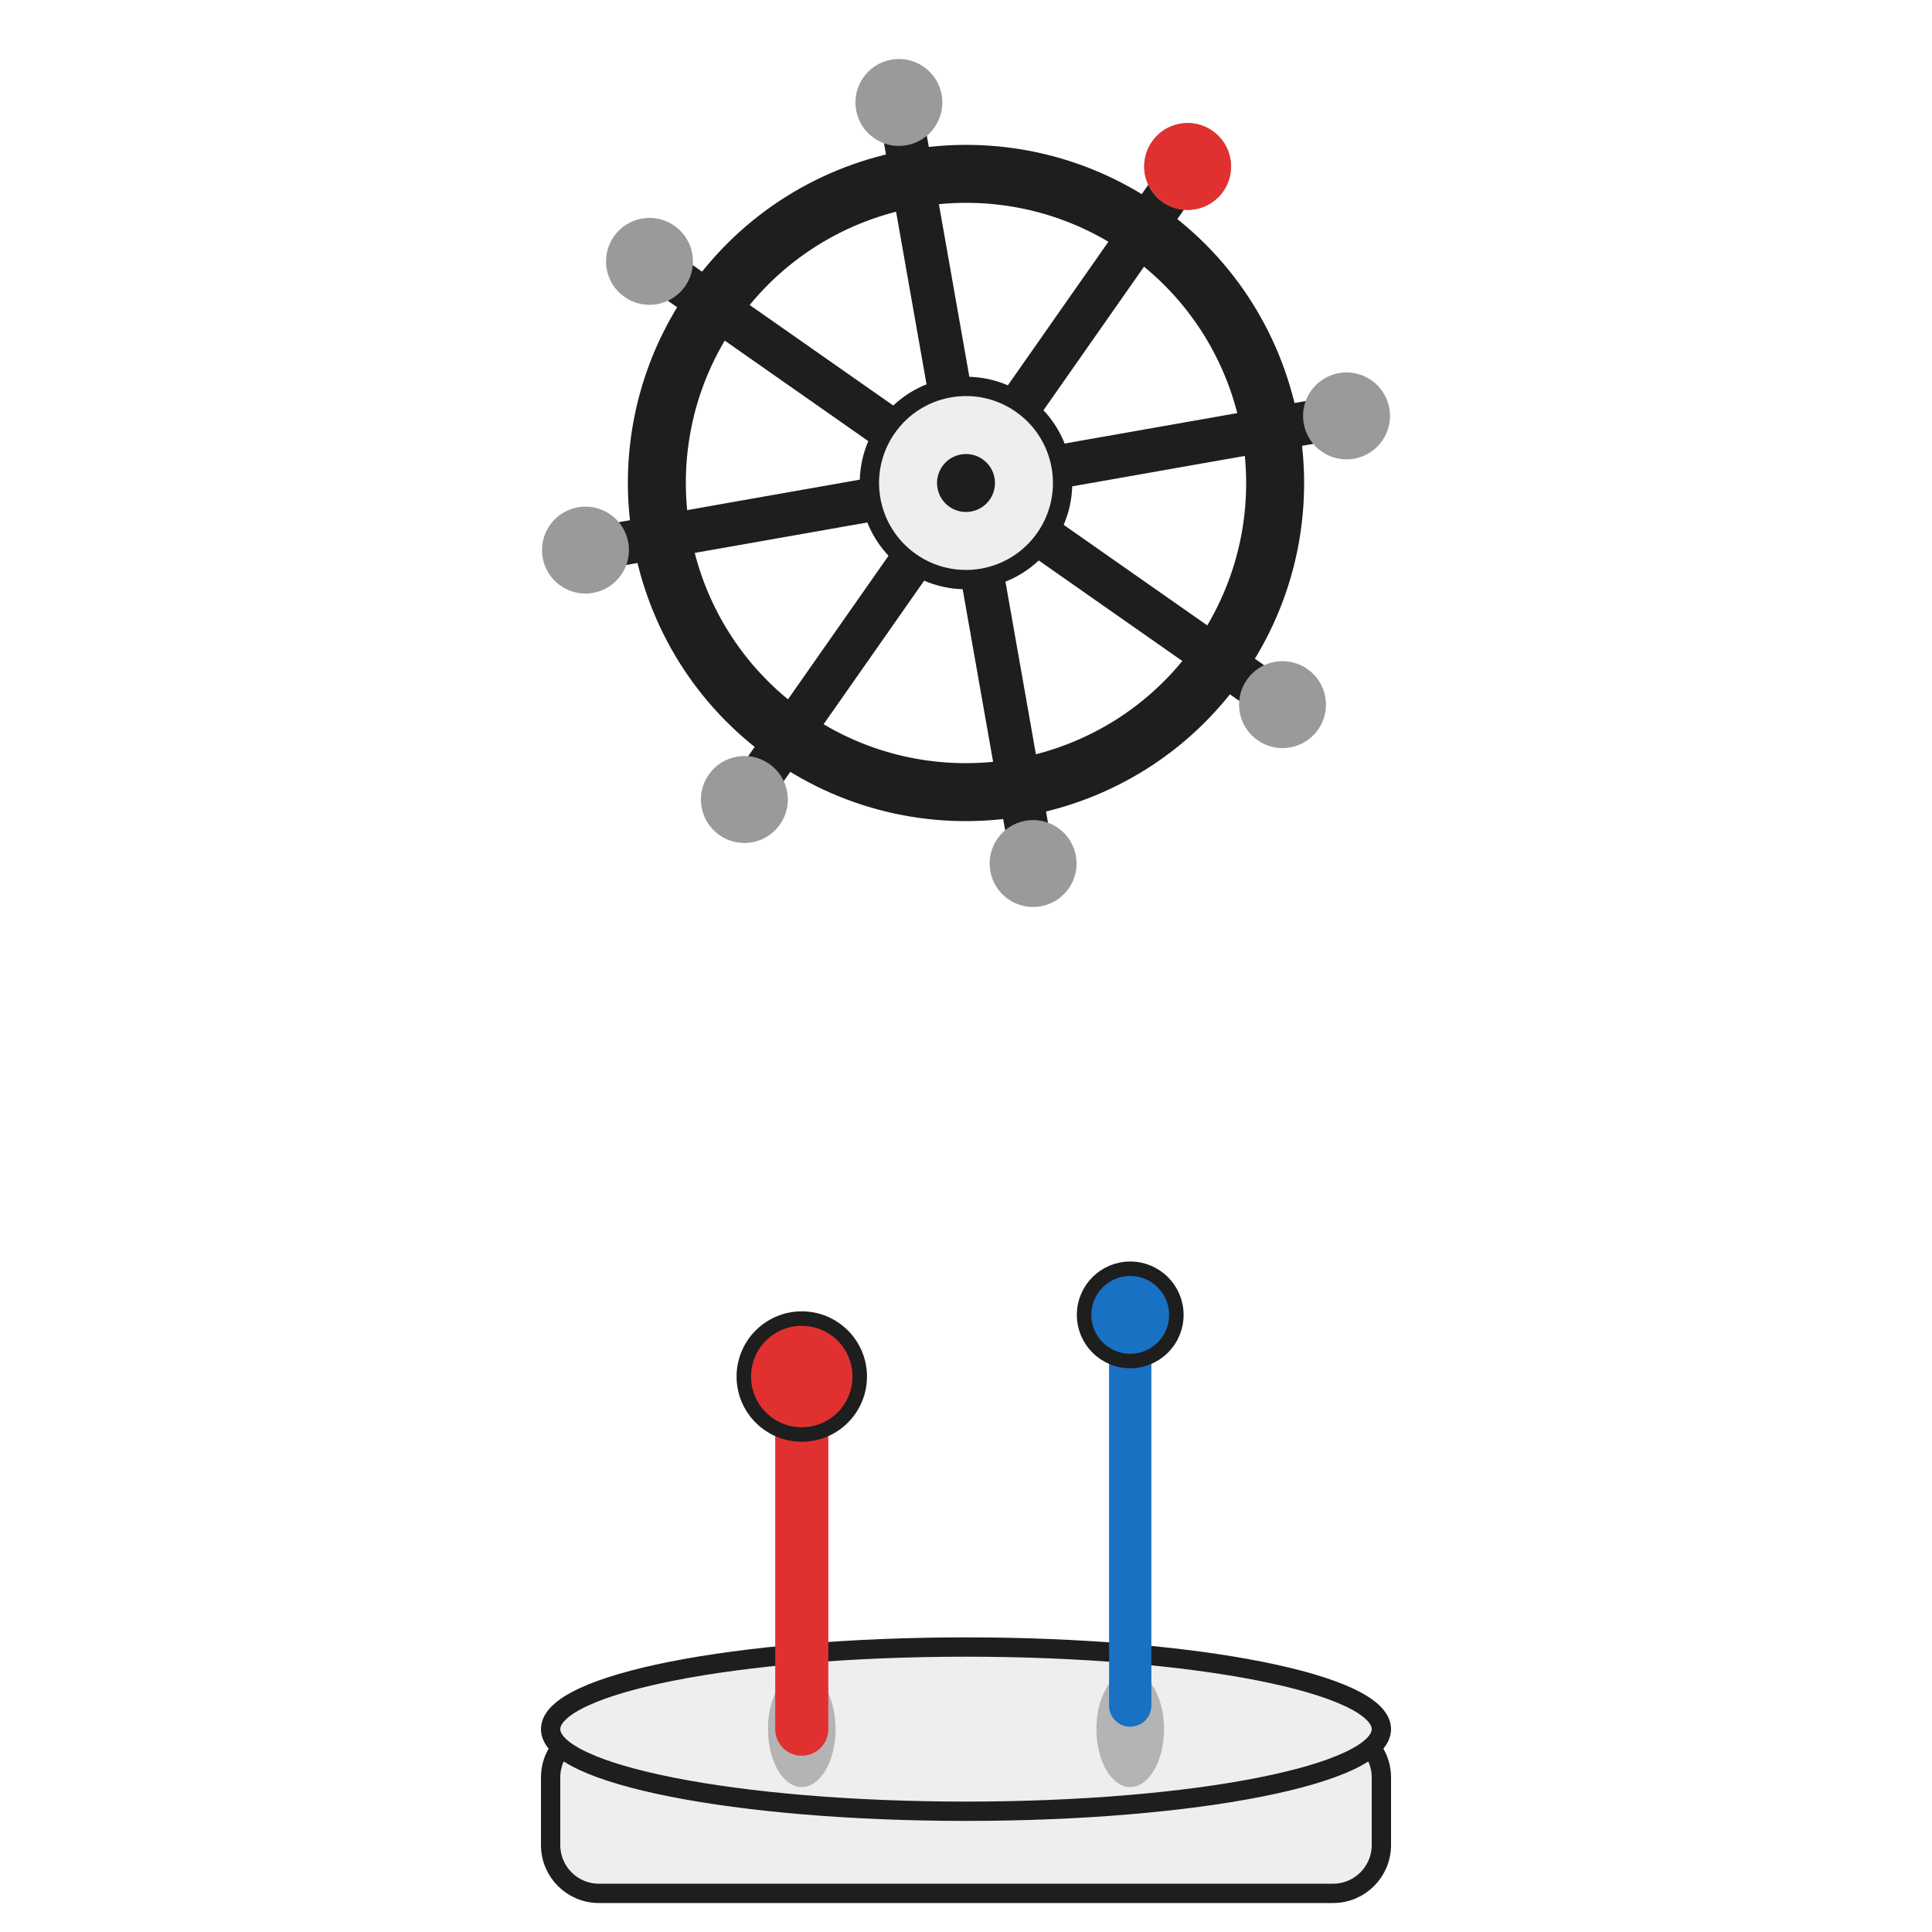
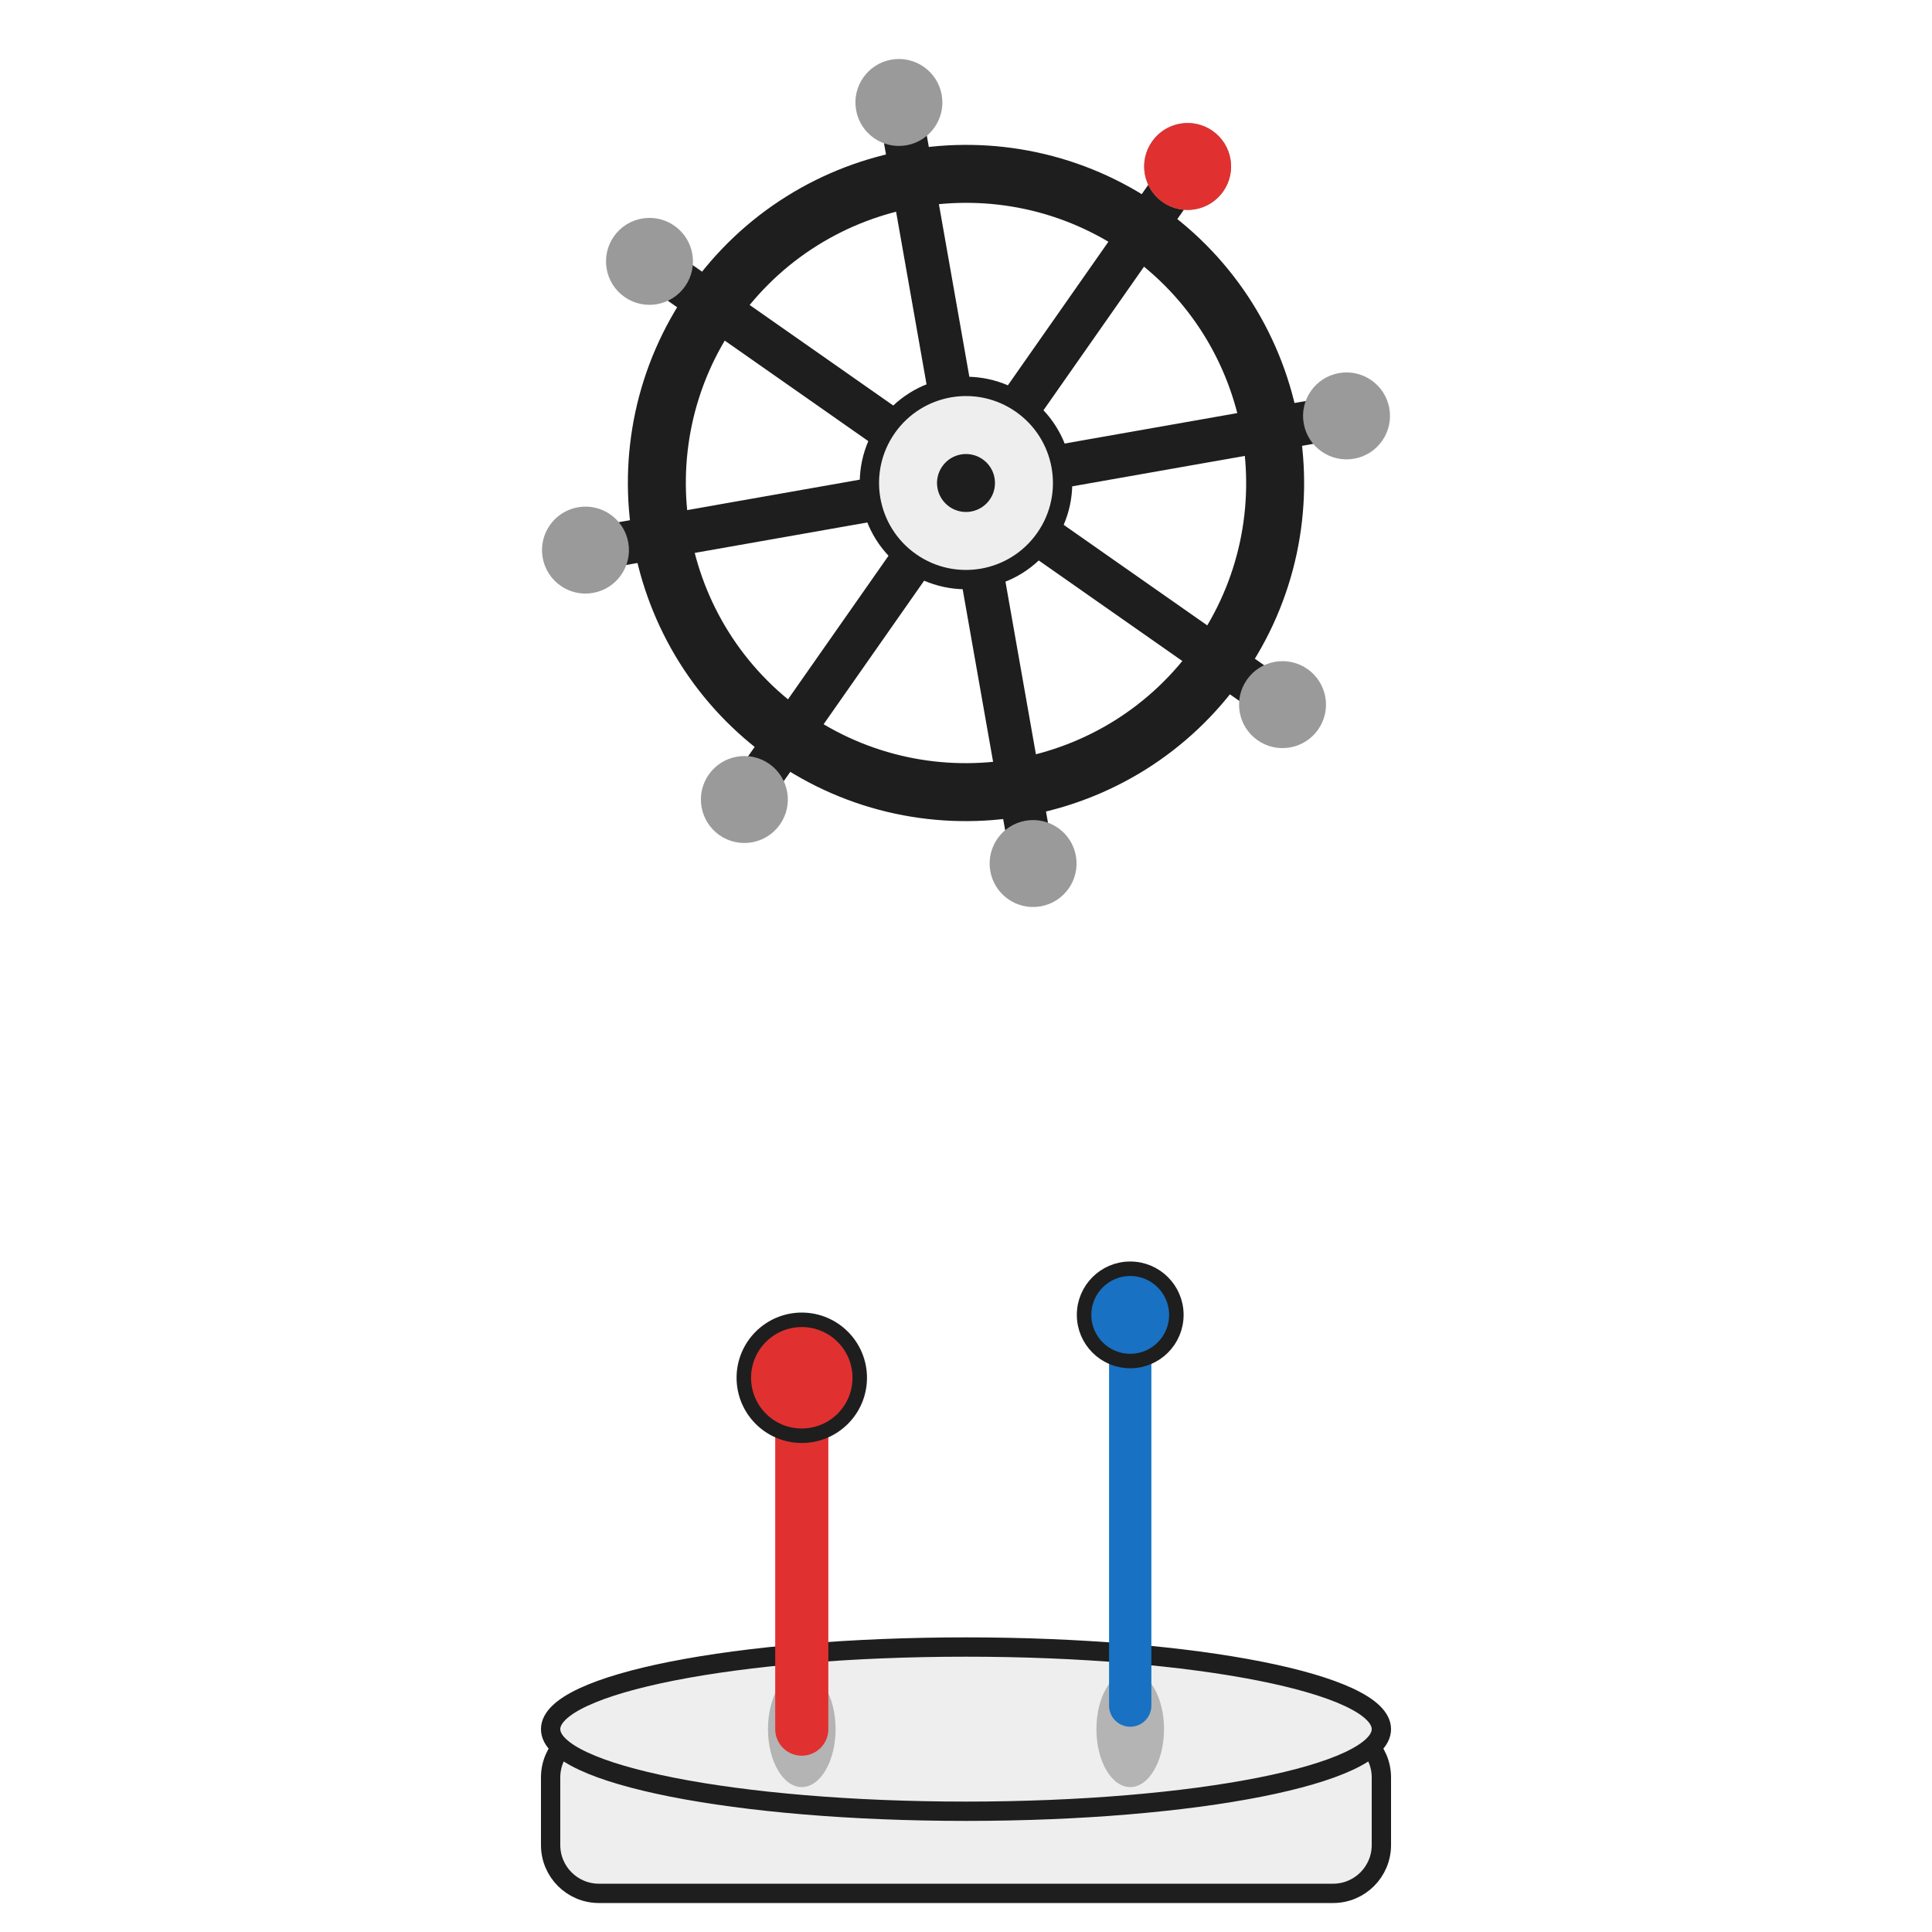
<svg xmlns="http://www.w3.org/2000/svg" width="200" height="200" viewBox="0 0 200 200">
  <g data-block-id="root:root/steering-wheel:steering-wheel" data-source-id="steering-wheel" data-source-type="group" data-source-component="steering-wheel" data-source-component-id="root">
    <g data-block-id="root:root/steering-wheel.children[0]:art" data-source-id="art" data-source-type="group" transform="translate(50 0) translate(0 0) scale(0.5 0.5) translate(0 0)">
      <g data-block-id="root:root/steering-wheel.children[0].children[0]:wheel" data-source-id="wheel" data-source-type="group" transform="rotate(35 100 100)">
        <g data-block-id="root:root/steering-wheel.children[0].children[0].children[0]:boat" data-source-id="boat" data-source-type="group">
          <circle data-block-id="root:root/steering-wheel.children[0].children[0].children[0].children[0]:boat-rim" data-source-id="boat-rim" data-source-type="circle" cx="100" cy="100" r="64" fill="none" stroke="#1e1e1e" stroke-width="12" stroke-linecap="round" />
          <g data-block-id="root:root/steering-wheel.children[0].children[0].children[0].children[1][0]:boat-spoke#0" data-source-id="boat-spoke" data-source-type="group">
            <line data-block-id="root:root/steering-wheel.children[0].children[0].children[0].children[1][0].children[0]:boat-spoke-arm" data-source-id="boat-spoke-arm" data-source-type="line" x1="100" y1="100" x2="100" y2="24" fill="none" stroke="#1e1e1e" stroke-width="9" stroke-linecap="round" />
            <circle data-block-id="root:root/steering-wheel.children[0].children[0].children[0].children[1][0].children[1]:boat-spoke-knob" data-source-id="boat-spoke-knob" data-source-type="circle" cx="100" cy="20" r="9" fill="#9a9a9a" stroke="none" stroke-linecap="round" />
          </g>
          <g data-block-id="root:root/steering-wheel.children[0].children[0].children[0].children[1][1]:boat-spoke#1" data-source-id="boat-spoke" data-source-type="group" transform="rotate(45 100 100)">
            <line data-block-id="root:root/steering-wheel.children[0].children[0].children[0].children[1][1].children[0]:boat-spoke-arm" data-source-id="boat-spoke-arm" data-source-type="line" x1="100" y1="100" x2="100" y2="24" fill="none" stroke="#1e1e1e" stroke-width="9" stroke-linecap="round" />
            <circle data-block-id="root:root/steering-wheel.children[0].children[0].children[0].children[1][1].children[1]:boat-spoke-knob" data-source-id="boat-spoke-knob" data-source-type="circle" cx="100" cy="20" r="9" fill="#9a9a9a" stroke="none" stroke-linecap="round" />
          </g>
          <g data-block-id="root:root/steering-wheel.children[0].children[0].children[0].children[1][2]:boat-spoke#2" data-source-id="boat-spoke" data-source-type="group" transform="rotate(90 100 100)">
            <line data-block-id="root:root/steering-wheel.children[0].children[0].children[0].children[1][2].children[0]:boat-spoke-arm" data-source-id="boat-spoke-arm" data-source-type="line" x1="100" y1="100" x2="100" y2="24" fill="none" stroke="#1e1e1e" stroke-width="9" stroke-linecap="round" />
            <circle data-block-id="root:root/steering-wheel.children[0].children[0].children[0].children[1][2].children[1]:boat-spoke-knob" data-source-id="boat-spoke-knob" data-source-type="circle" cx="100" cy="20" r="9" fill="#9a9a9a" stroke="none" stroke-linecap="round" />
          </g>
          <g data-block-id="root:root/steering-wheel.children[0].children[0].children[0].children[1][3]:boat-spoke#3" data-source-id="boat-spoke" data-source-type="group" transform="rotate(135 100 100)">
            <line data-block-id="root:root/steering-wheel.children[0].children[0].children[0].children[1][3].children[0]:boat-spoke-arm" data-source-id="boat-spoke-arm" data-source-type="line" x1="100" y1="100" x2="100" y2="24" fill="none" stroke="#1e1e1e" stroke-width="9" stroke-linecap="round" />
            <circle data-block-id="root:root/steering-wheel.children[0].children[0].children[0].children[1][3].children[1]:boat-spoke-knob" data-source-id="boat-spoke-knob" data-source-type="circle" cx="100" cy="20" r="9" fill="#9a9a9a" stroke="none" stroke-linecap="round" />
          </g>
          <g data-block-id="root:root/steering-wheel.children[0].children[0].children[0].children[1][4]:boat-spoke#4" data-source-id="boat-spoke" data-source-type="group" transform="rotate(180 100 100)">
            <line data-block-id="root:root/steering-wheel.children[0].children[0].children[0].children[1][4].children[0]:boat-spoke-arm" data-source-id="boat-spoke-arm" data-source-type="line" x1="100" y1="100" x2="100" y2="24" fill="none" stroke="#1e1e1e" stroke-width="9" stroke-linecap="round" />
            <circle data-block-id="root:root/steering-wheel.children[0].children[0].children[0].children[1][4].children[1]:boat-spoke-knob" data-source-id="boat-spoke-knob" data-source-type="circle" cx="100" cy="20" r="9" fill="#9a9a9a" stroke="none" stroke-linecap="round" />
          </g>
          <g data-block-id="root:root/steering-wheel.children[0].children[0].children[0].children[1][5]:boat-spoke#5" data-source-id="boat-spoke" data-source-type="group" transform="rotate(225 100 100)">
            <line data-block-id="root:root/steering-wheel.children[0].children[0].children[0].children[1][5].children[0]:boat-spoke-arm" data-source-id="boat-spoke-arm" data-source-type="line" x1="100" y1="100" x2="100" y2="24" fill="none" stroke="#1e1e1e" stroke-width="9" stroke-linecap="round" />
            <circle data-block-id="root:root/steering-wheel.children[0].children[0].children[0].children[1][5].children[1]:boat-spoke-knob" data-source-id="boat-spoke-knob" data-source-type="circle" cx="100" cy="20" r="9" fill="#9a9a9a" stroke="none" stroke-linecap="round" />
          </g>
          <g data-block-id="root:root/steering-wheel.children[0].children[0].children[0].children[1][6]:boat-spoke#6" data-source-id="boat-spoke" data-source-type="group" transform="rotate(270 100 100)">
            <line data-block-id="root:root/steering-wheel.children[0].children[0].children[0].children[1][6].children[0]:boat-spoke-arm" data-source-id="boat-spoke-arm" data-source-type="line" x1="100" y1="100" x2="100" y2="24" fill="none" stroke="#1e1e1e" stroke-width="9" stroke-linecap="round" />
            <circle data-block-id="root:root/steering-wheel.children[0].children[0].children[0].children[1][6].children[1]:boat-spoke-knob" data-source-id="boat-spoke-knob" data-source-type="circle" cx="100" cy="20" r="9" fill="#9a9a9a" stroke="none" stroke-linecap="round" />
          </g>
          <g data-block-id="root:root/steering-wheel.children[0].children[0].children[0].children[1][7]:boat-spoke#7" data-source-id="boat-spoke" data-source-type="group" transform="rotate(315 100 100)">
            <line data-block-id="root:root/steering-wheel.children[0].children[0].children[0].children[1][7].children[0]:boat-spoke-arm" data-source-id="boat-spoke-arm" data-source-type="line" x1="100" y1="100" x2="100" y2="24" fill="none" stroke="#1e1e1e" stroke-width="9" stroke-linecap="round" />
            <circle data-block-id="root:root/steering-wheel.children[0].children[0].children[0].children[1][7].children[1]:boat-spoke-knob" data-source-id="boat-spoke-knob" data-source-type="circle" cx="100" cy="20" r="9" fill="#9a9a9a" stroke="none" stroke-linecap="round" />
          </g>
          <circle data-block-id="root:root/steering-wheel.children[0].children[0].children[0].children[2]:boat-mark" data-source-id="boat-mark" data-source-type="circle" cx="100" cy="20" r="9" fill="#e03130" stroke="none" stroke-linecap="round" />
          <circle data-block-id="root:root/steering-wheel.children[0].children[0].children[0].children[3]:boat-hub" data-source-id="boat-hub" data-source-type="circle" cx="100" cy="100" r="20" fill="#eeeeee" stroke="#1e1e1e" stroke-width="4" stroke-linecap="round" />
          <circle data-block-id="root:root/steering-wheel.children[0].children[0].children[0].children[4]:boat-hub-pin" data-source-id="boat-hub-pin" data-source-type="circle" cx="100" cy="100" r="6" fill="#1e1e1e" stroke="none" stroke-linecap="round" />
        </g>
      </g>
    </g>
    <g data-block-id="root:root/steering-wheel.children[1]:pedals" data-source-id="pedals" data-source-type="group" transform="translate(50 100) translate(0 0) scale(0.5 0.5) translate(0 0)">
      <g data-block-id="root:root/steering-wheel.children[1].children[0]:boat-levers" data-source-id="boat-levers" data-source-type="group">
        <rect data-block-id="root:root/steering-wheel.children[1].children[0].children[0]:binnacle" data-source-id="binnacle" data-source-type="rect" x="14" y="158" width="172" height="34" rx="10" ry="10" fill="#eeeeee" stroke="#1e1e1e" stroke-width="4" stroke-linecap="round" />
        <ellipse data-block-id="root:root/steering-wheel.children[1].children[0].children[1]:binnacle-top" data-source-id="binnacle-top" data-source-type="ellipse" cx="100" cy="158" rx="86" ry="17" fill="#eeeeee" stroke="#1e1e1e" stroke-width="4" stroke-linecap="round" />
        <ellipse data-block-id="root:root/steering-wheel.children[1].children[0].children[2]:astern-track" data-source-id="astern-track" data-source-type="ellipse" cx="66" cy="158" rx="7" ry="12" fill="#1e1e1e" stroke="none" stroke-linecap="round" opacity="0.28" />
        <ellipse data-block-id="root:root/steering-wheel.children[1].children[0].children[3]:ahead-track" data-source-id="ahead-track" data-source-type="ellipse" cx="134" cy="158" rx="7" ry="12" fill="#1e1e1e" stroke="none" stroke-linecap="round" opacity="0.28" />
        <g data-block-id="root:root/steering-wheel.children[1].children[0].children[4]:astern-lever" data-source-id="astern-lever" data-source-type="group">
-           <line data-block-id="root:root/steering-wheel.children[1].children[0].children[4].children[0]:astern-lever-arm" data-source-id="astern-lever-arm" data-source-type="line" x1="66" y1="158" x2="66" y2="85" fill="none" stroke="#e03130" stroke-width="11" stroke-linecap="round" />
-           <circle data-block-id="root:root/steering-wheel.children[1].children[0].children[4].children[1]:astern-lever-knob" data-source-id="astern-lever-knob" data-source-type="circle" cx="66" cy="85" r="12" fill="#e03130" stroke="#1e1e1e" stroke-width="3" stroke-linecap="round" />
+           <line data-block-id="root:root/steering-wheel.children[1].children[0].children[4].children[0]:astern-lever-arm" data-source-id="astern-lever-arm" data-source-type="line" x1="66" y1="158" x2="66" y2="85.255" fill="none" stroke="#e03130" stroke-width="11" stroke-linecap="round" />
+           <circle data-block-id="root:root/steering-wheel.children[1].children[0].children[4].children[1]:astern-lever-knob" data-source-id="astern-lever-knob" data-source-type="circle" cx="66" cy="85.255" r="12" fill="#e03130" stroke="#1e1e1e" stroke-width="3" stroke-linecap="round" />
        </g>
        <g data-block-id="root:root/steering-wheel.children[1].children[0].children[5]:ahead-lever" data-source-id="ahead-lever" data-source-type="group">
          <line data-block-id="root:root/steering-wheel.children[1].children[0].children[5].children[0]:ahead-lever-arm" data-source-id="ahead-lever-arm" data-source-type="line" x1="134" y1="153.125" x2="134" y2="72.234" fill="none" stroke="#1871c2" stroke-width="8.757" stroke-linecap="round" />
          <circle data-block-id="root:root/steering-wheel.children[1].children[0].children[5].children[1]:ahead-lever-knob" data-source-id="ahead-lever-knob" data-source-type="circle" cx="134" cy="72.234" r="9.553" fill="#1871c2" stroke="#1e1e1e" stroke-width="3" stroke-linecap="round" />
        </g>
      </g>
    </g>
    <path data-block-id="root:root/steering-wheel.children[2]:wheel-grab" data-source-id="wheel-grab" data-source-type="ring" d="M 54 50 A 46 46 0 1 1 146 50 A 46 46 0 1 1 54 50 Z M 88 50 A 12 12 0 1 0 112 50 A 12 12 0 1 0 88 50 Z" fill-rule="evenodd" fill="none" stroke="none" stroke-linecap="round" />
    <rect data-block-id="root:root/steering-wheel.children[3]:brake-press" data-source-id="brake-press" data-source-type="rect" x="50" y="100" width="50" height="100" rx="0" ry="0" fill="none" stroke="none" stroke-linecap="round" />
    <rect data-block-id="root:root/steering-wheel.children[4]:accelerator-press" data-source-id="accelerator-press" data-source-type="rect" x="100" y="100" width="50" height="100" rx="0" ry="0" fill="none" stroke="none" stroke-linecap="round" />
  </g>
</svg>
